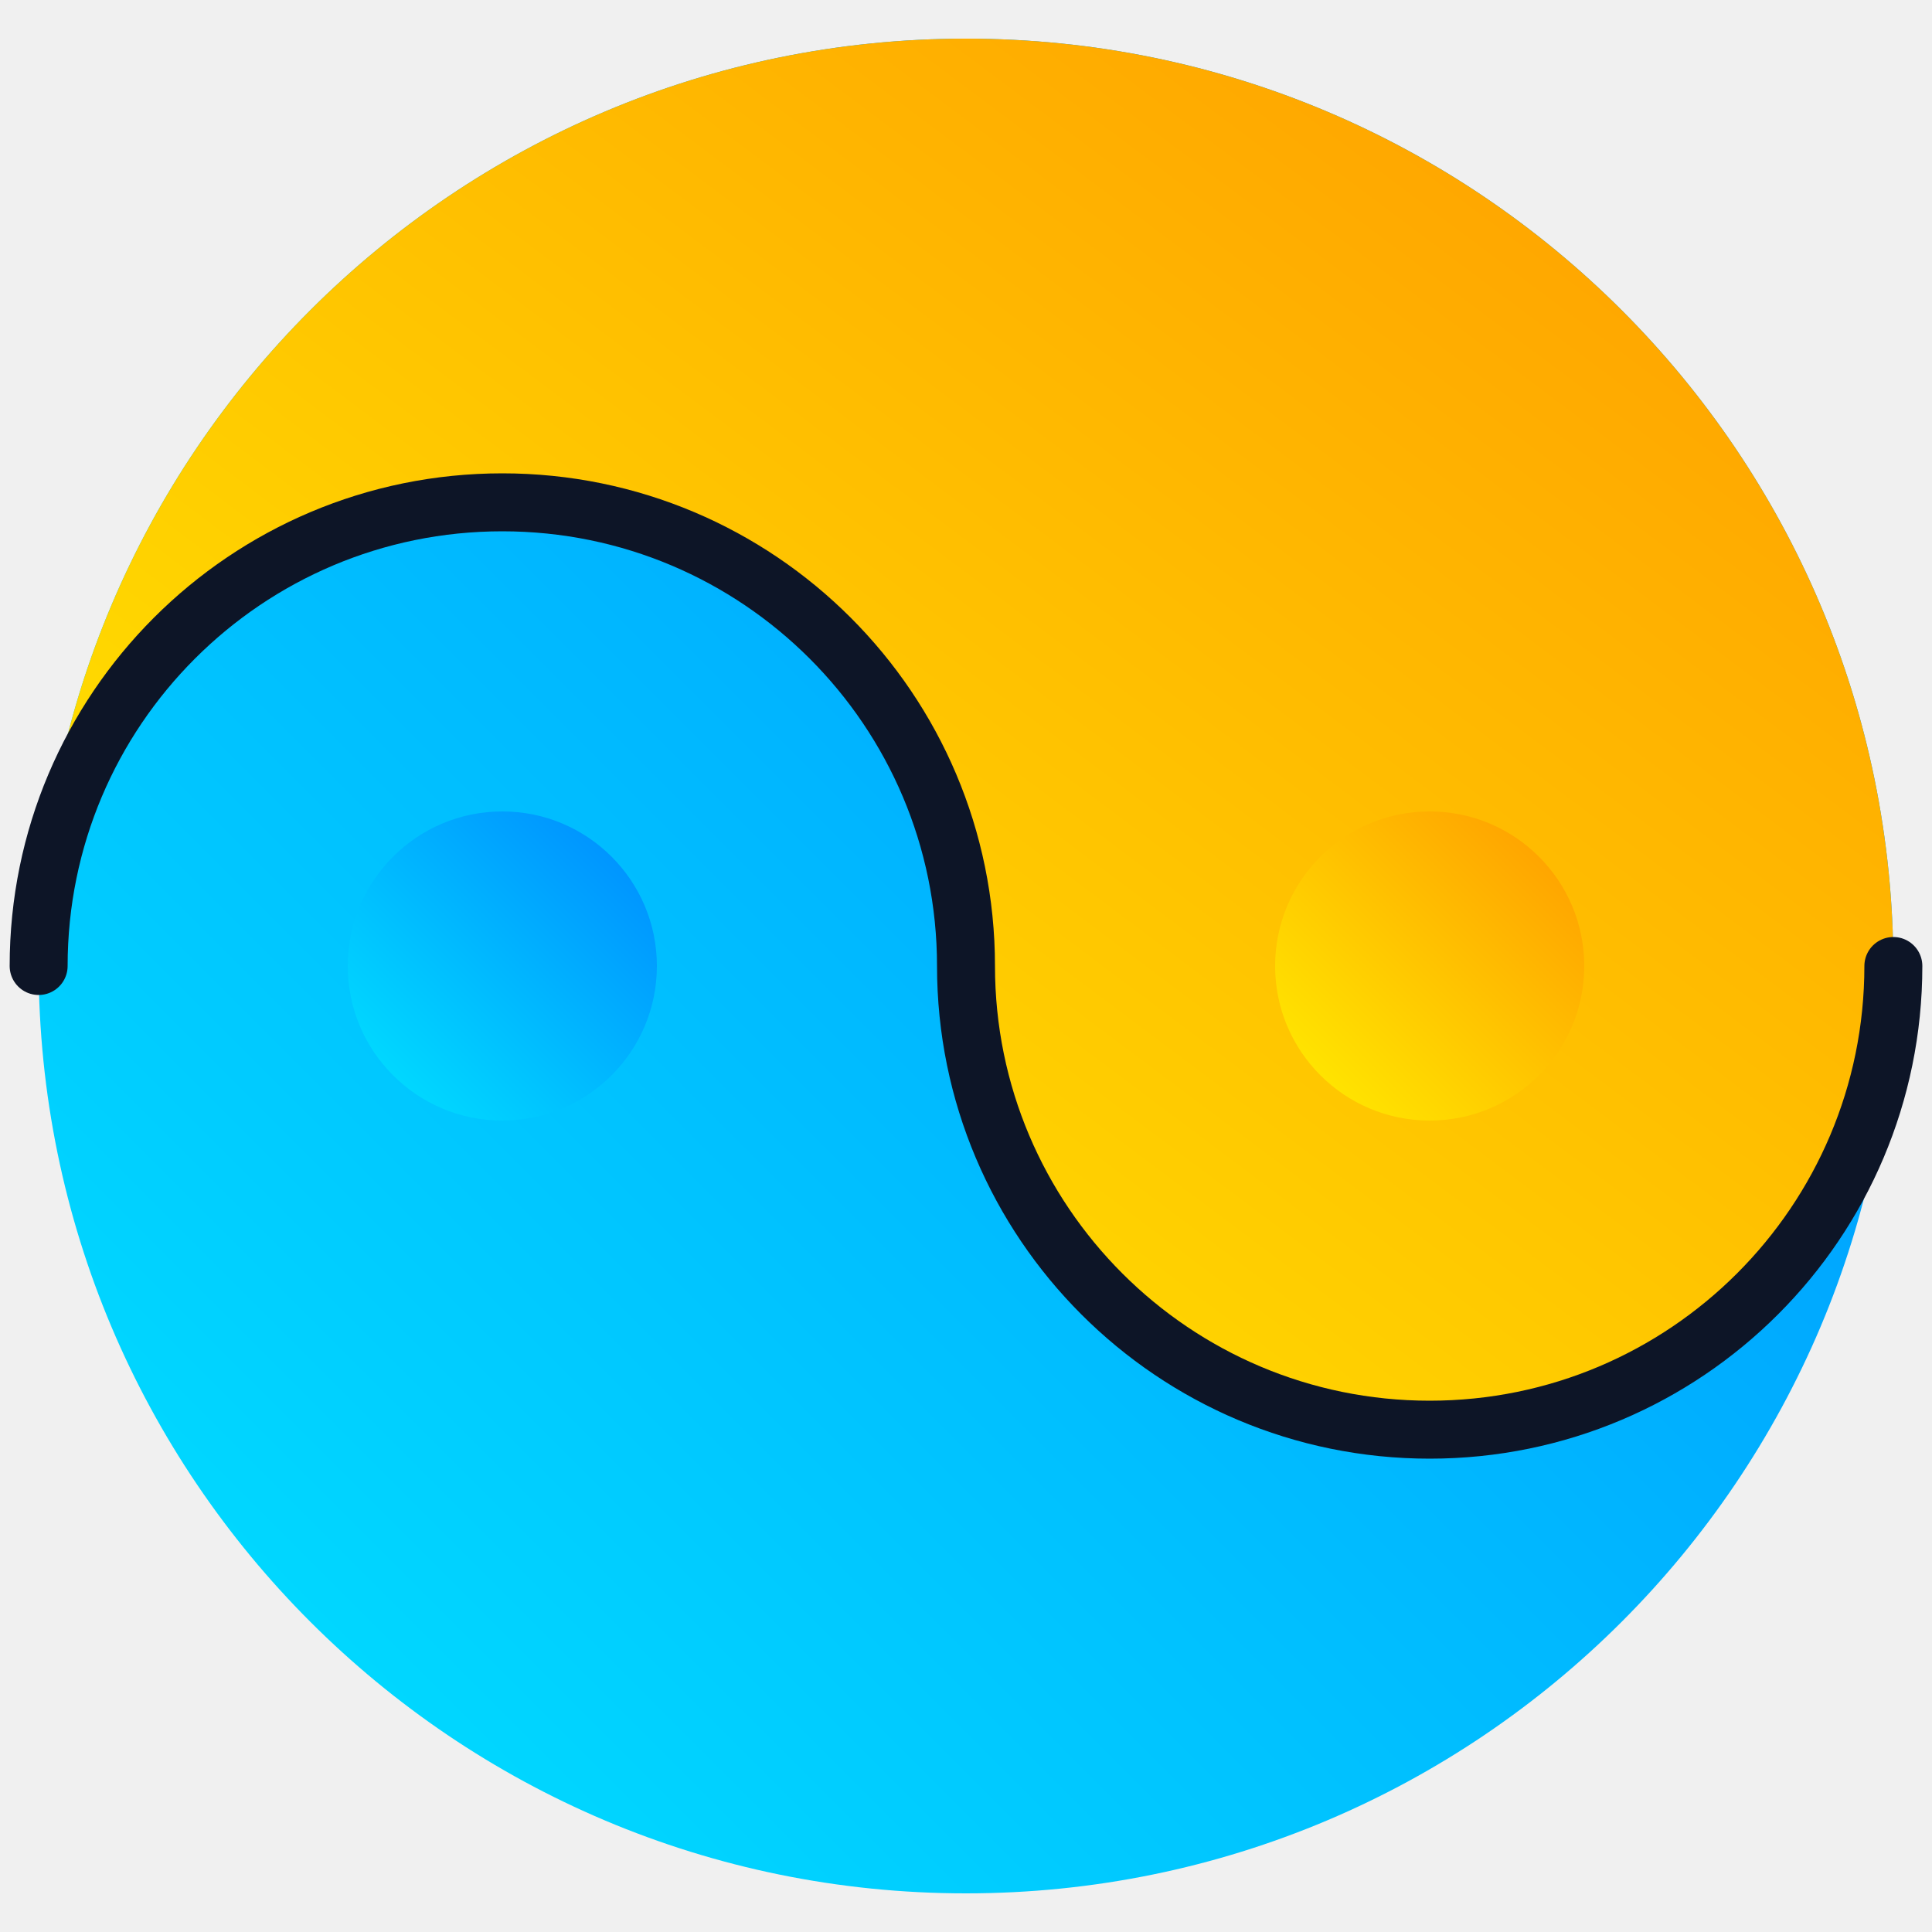
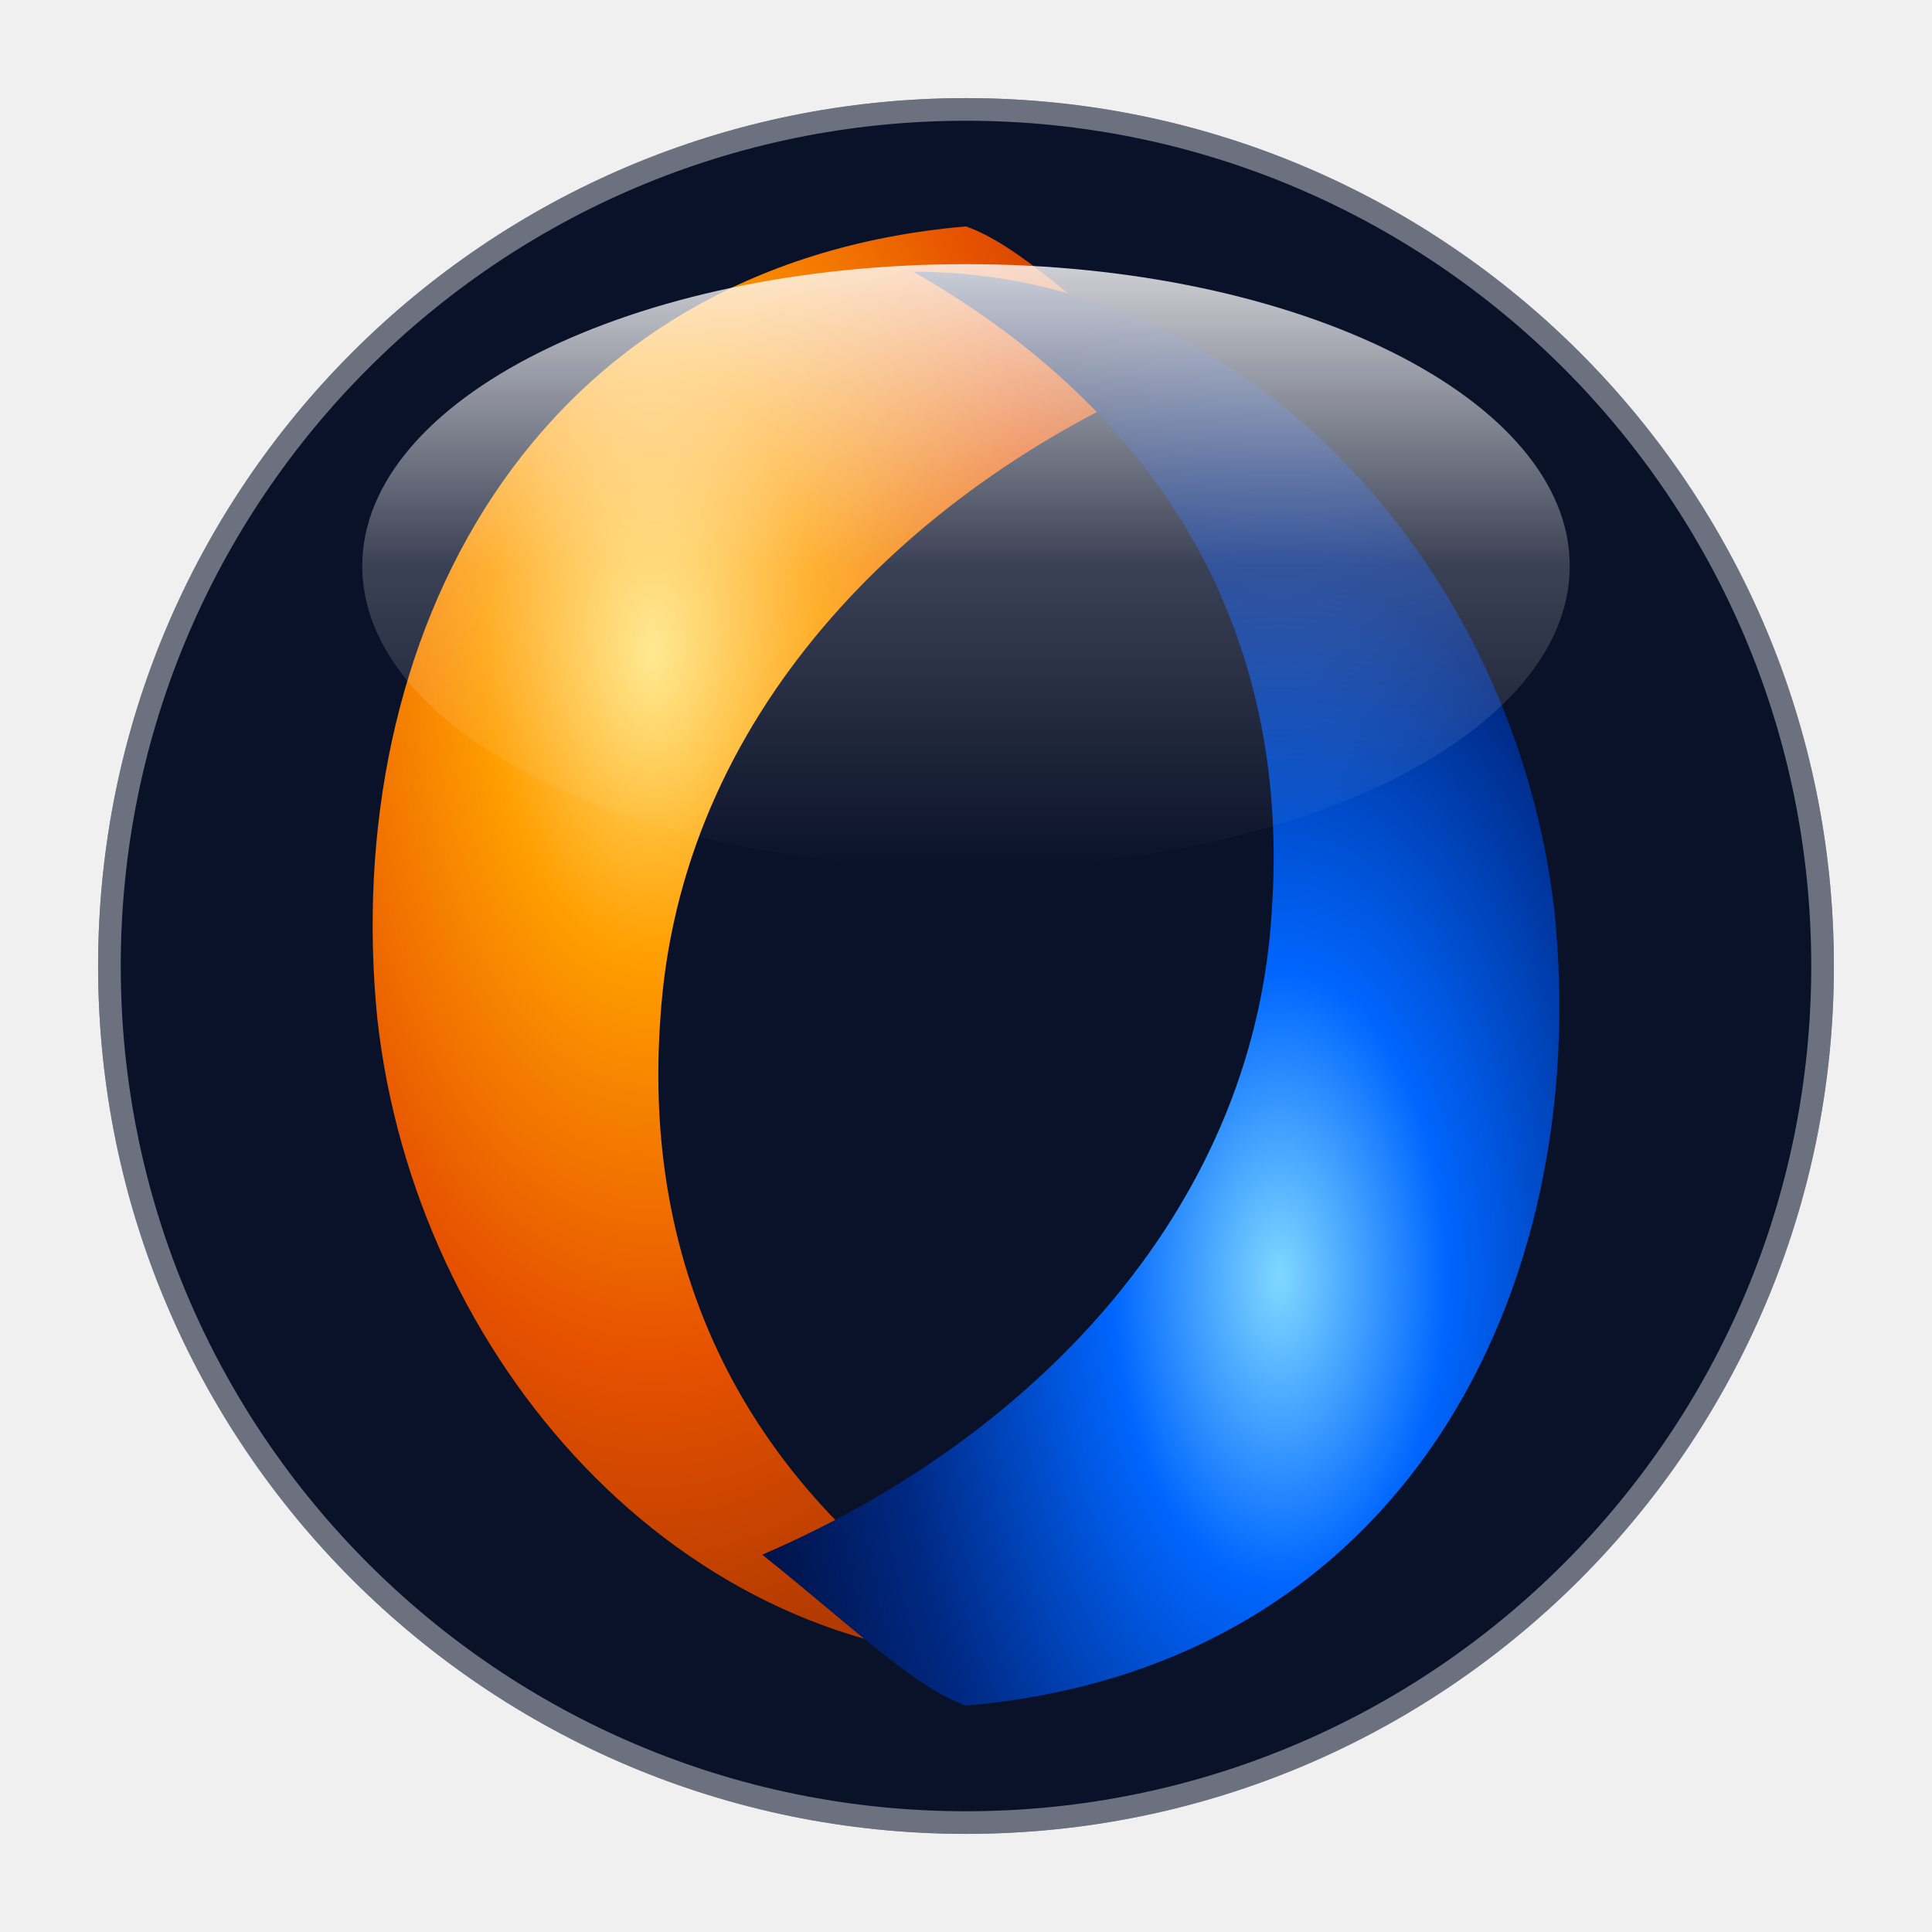
- <svg xmlns="http://www.w3.org/2000/svg" viewBox="0 0 100 100" width="100%" height="100%">
+ <svg xmlns="http://www.w3.org/2000/svg" viewBox="0 0 512 512" width="100%" height="100%">
  <defs>
-     <linearGradient id="cyanGrad" x1="0%" y1="0%" x2="100%" y2="100%">
-       <stop offset="0%" stop-color="#00E5FF" />
-       <stop offset="100%" stop-color="#0088FF" />
+     <radialGradient id="amber-core" cx="35%" cy="30%" r="70%">
+       <stop offset="0%" stop-color="#FFE57F" />
+       <stop offset="30%" stop-color="#FF9E00" />
+       <stop offset="70%" stop-color="#E65100" />
+       <stop offset="100%" stop-color="#B23A00" />
+     </radialGradient>
+     <radialGradient id="blue-core" cx="65%" cy="70%" r="70%">
+       <stop offset="0%" stop-color="#80D8FF" />
+       <stop offset="30%" stop-color="#0066FF" />
+       <stop offset="70%" stop-color="#002984" />
+       <stop offset="100%" stop-color="#001040" />
+     </radialGradient>
+     <linearGradient id="glass" x1="0%" y1="0%" x2="0%" y2="100%">
+       <stop offset="0%" stop-color="#FFFFFF" stop-opacity="0.8" />
+       <stop offset="50%" stop-color="#FFFFFF" stop-opacity="0.2" />
+       <stop offset="100%" stop-color="#FFFFFF" stop-opacity="0.0" />
    </linearGradient>
-     <linearGradient id="yellowGrad" x1="0%" y1="0%" x2="100%" y2="100%">
-       <stop offset="0%" stop-color="#FFF000" />
-       <stop offset="100%" stop-color="#FF9900" />
-     </linearGradient>
+     <clipPath id="circle-clip">
+       <circle cx="256" cy="256" r="230" />
+     </clipPath>
  </defs>
-   <g transform="rotate(-90 50 50)">
-     <circle cx="50" cy="50" r="48" fill="url(#cyanGrad)" />
-     <path d="M 50,2 A 48,48 0 0,1 50,98 A 24,24 0 0,1 50,50 A 24,24 0 0,0 50,2 Z" fill="url(#yellowGrad)" />
-     <path d="M 50,2 A 24,24 0 0,1 50,50 A 24,24 0 0,0 50,98" fill="none" stroke="#0d1527" stroke-width="3" stroke-linecap="round" />
-     <circle cx="50" cy="26" r="8" fill="url(#cyanGrad)" />
-     <circle cx="50" cy="74" r="8" fill="url(#yellowGrad)" />
+   <g clip-path="url(#circle-clip)">
+     <circle cx="256" cy="256" r="230" fill="#0A122A" />
+     <path d="M 256,60 C 140,70 90,170 100,270 C 110,360 180,440 270,440 C 200,400 170,340 175,270 C 180,190 240,130 310,100 C 285,80 270,65 256,60 Z" fill="url(#amber-core)" />
+     <path d="M 256,452 C 372,442 422,342 412,242 C 402,152 332,72 242,72 C 312,112 342,172 337,242 C 332,322 272,382 202,412 C 227,432 242,447 256,452 Z" fill="url(#blue-core)" />
+     <ellipse cx="256" cy="150" rx="160" ry="80" fill="url(#glass)" />
+     <circle cx="256" cy="256" r="230" fill="none" stroke="#FFFFFF" stroke-width="12" stroke-opacity="0.4" />
  </g>
</svg>
